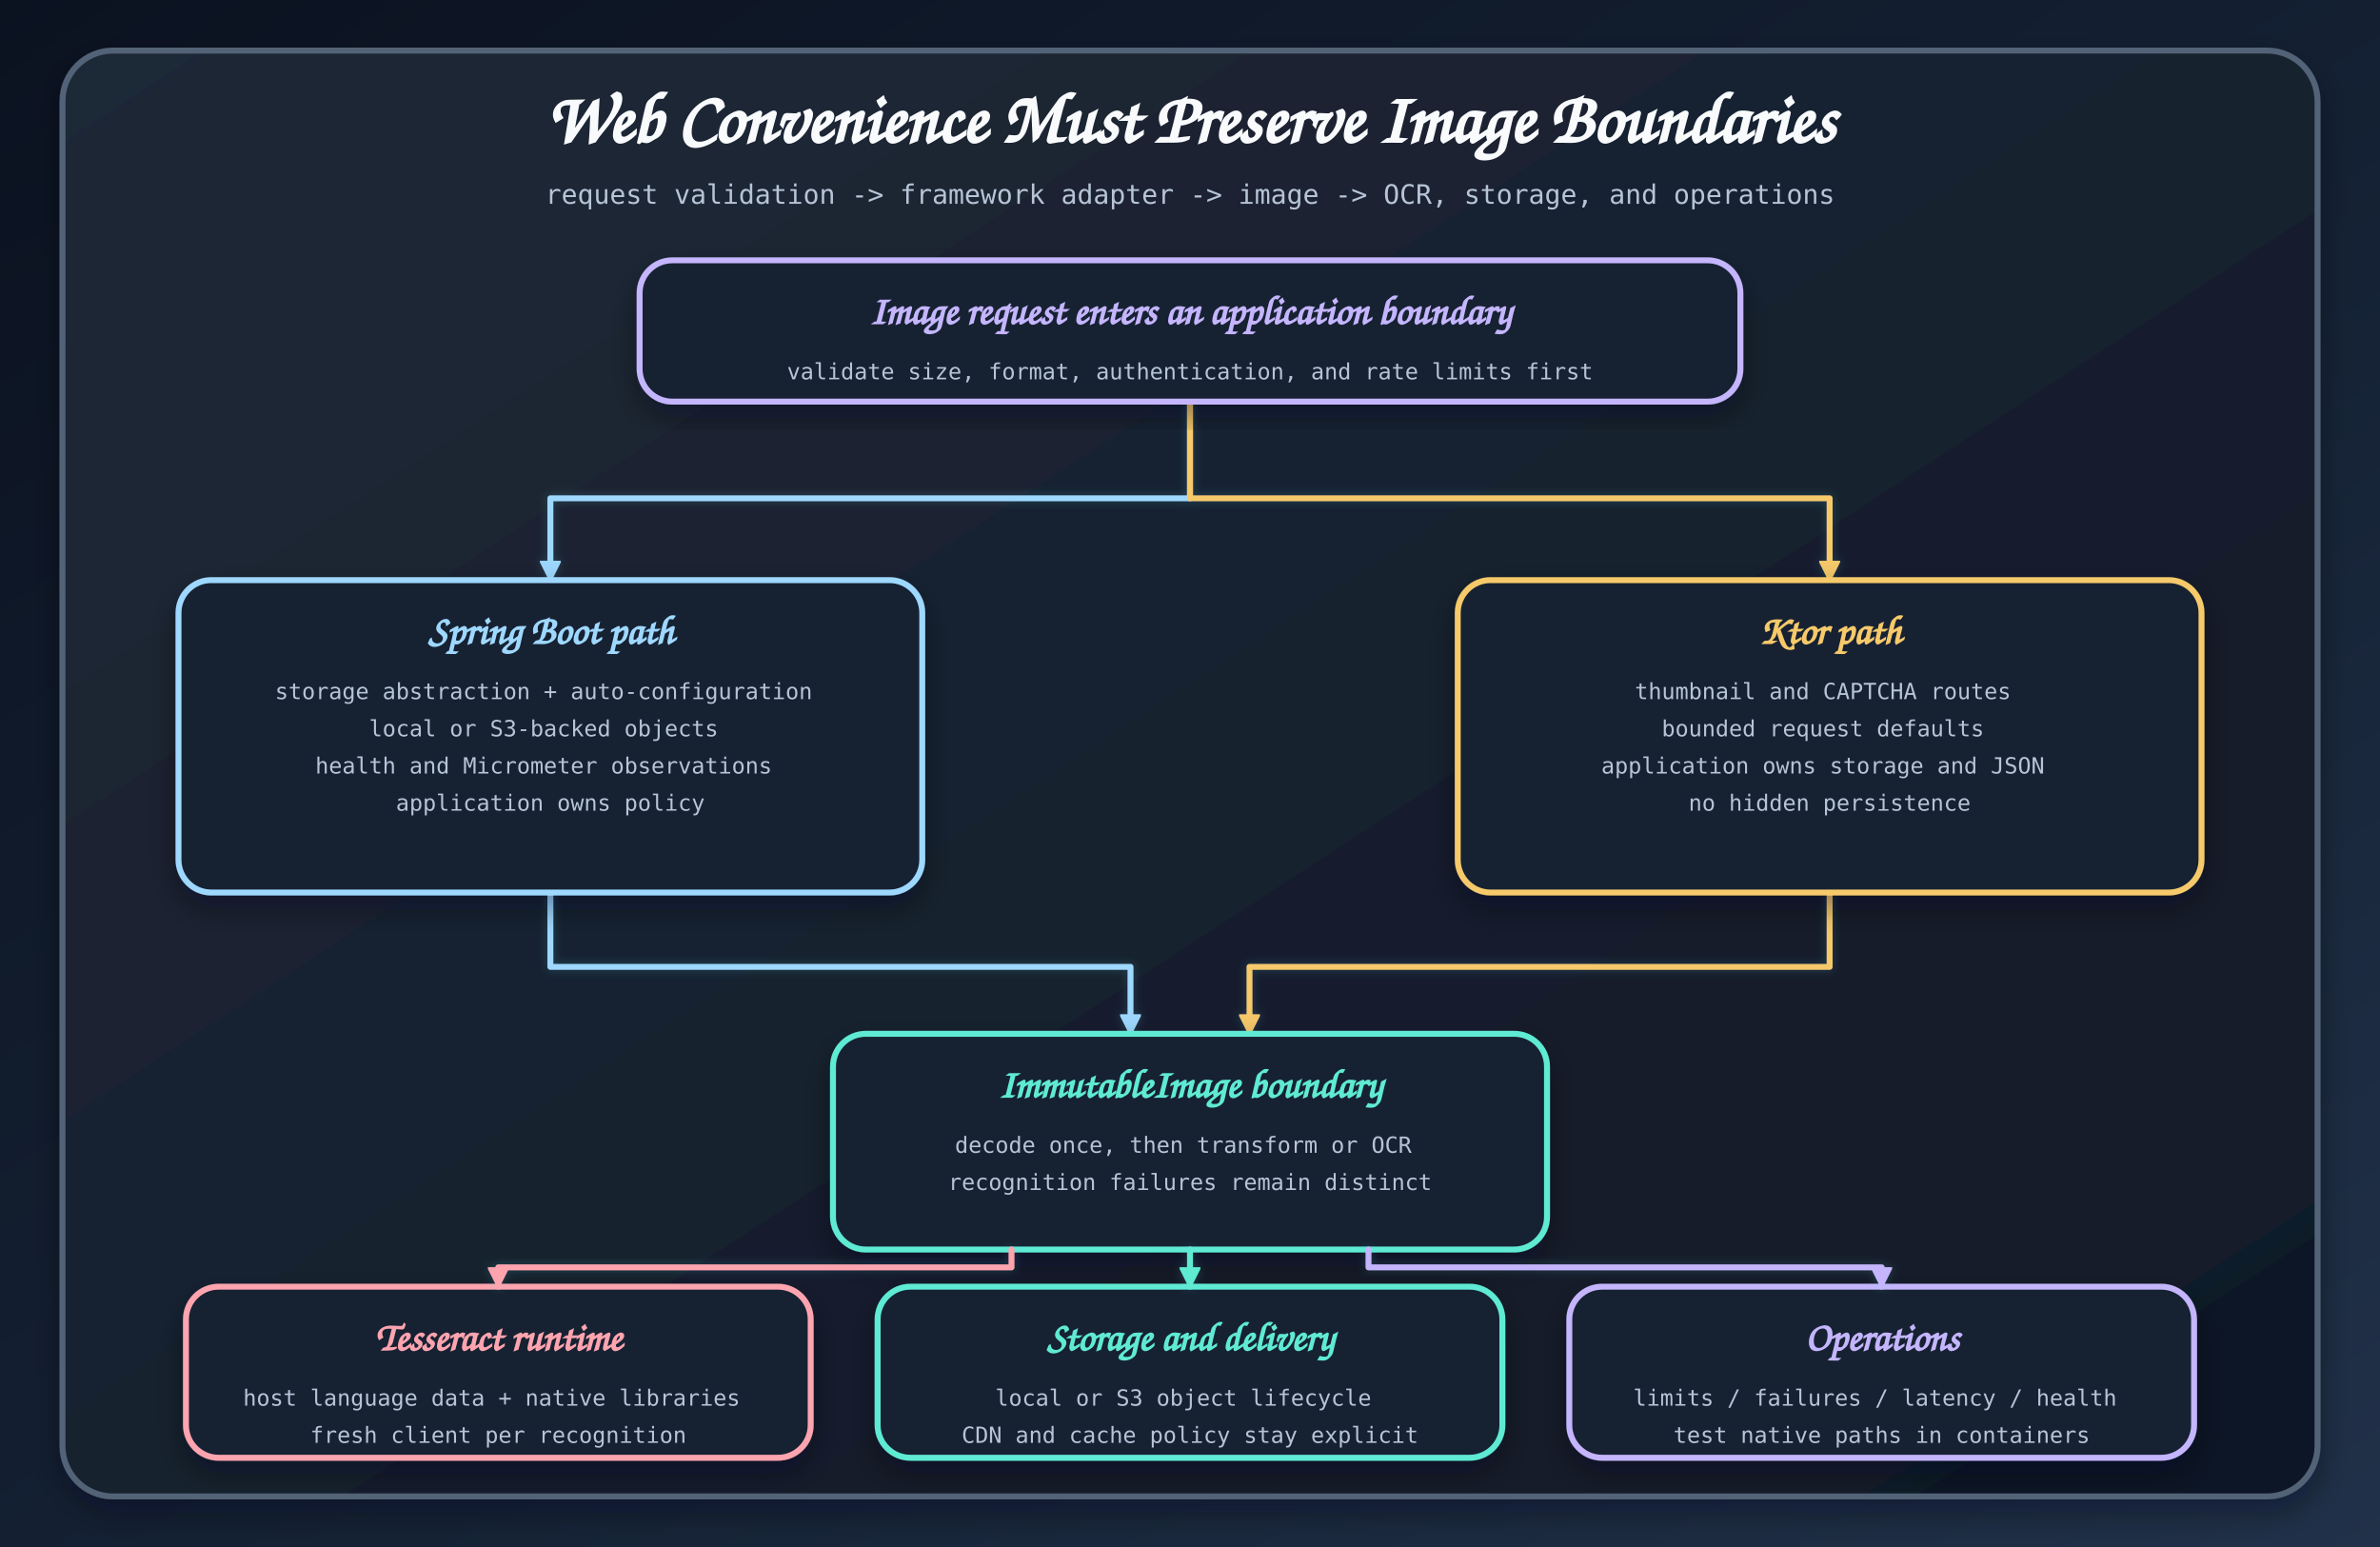
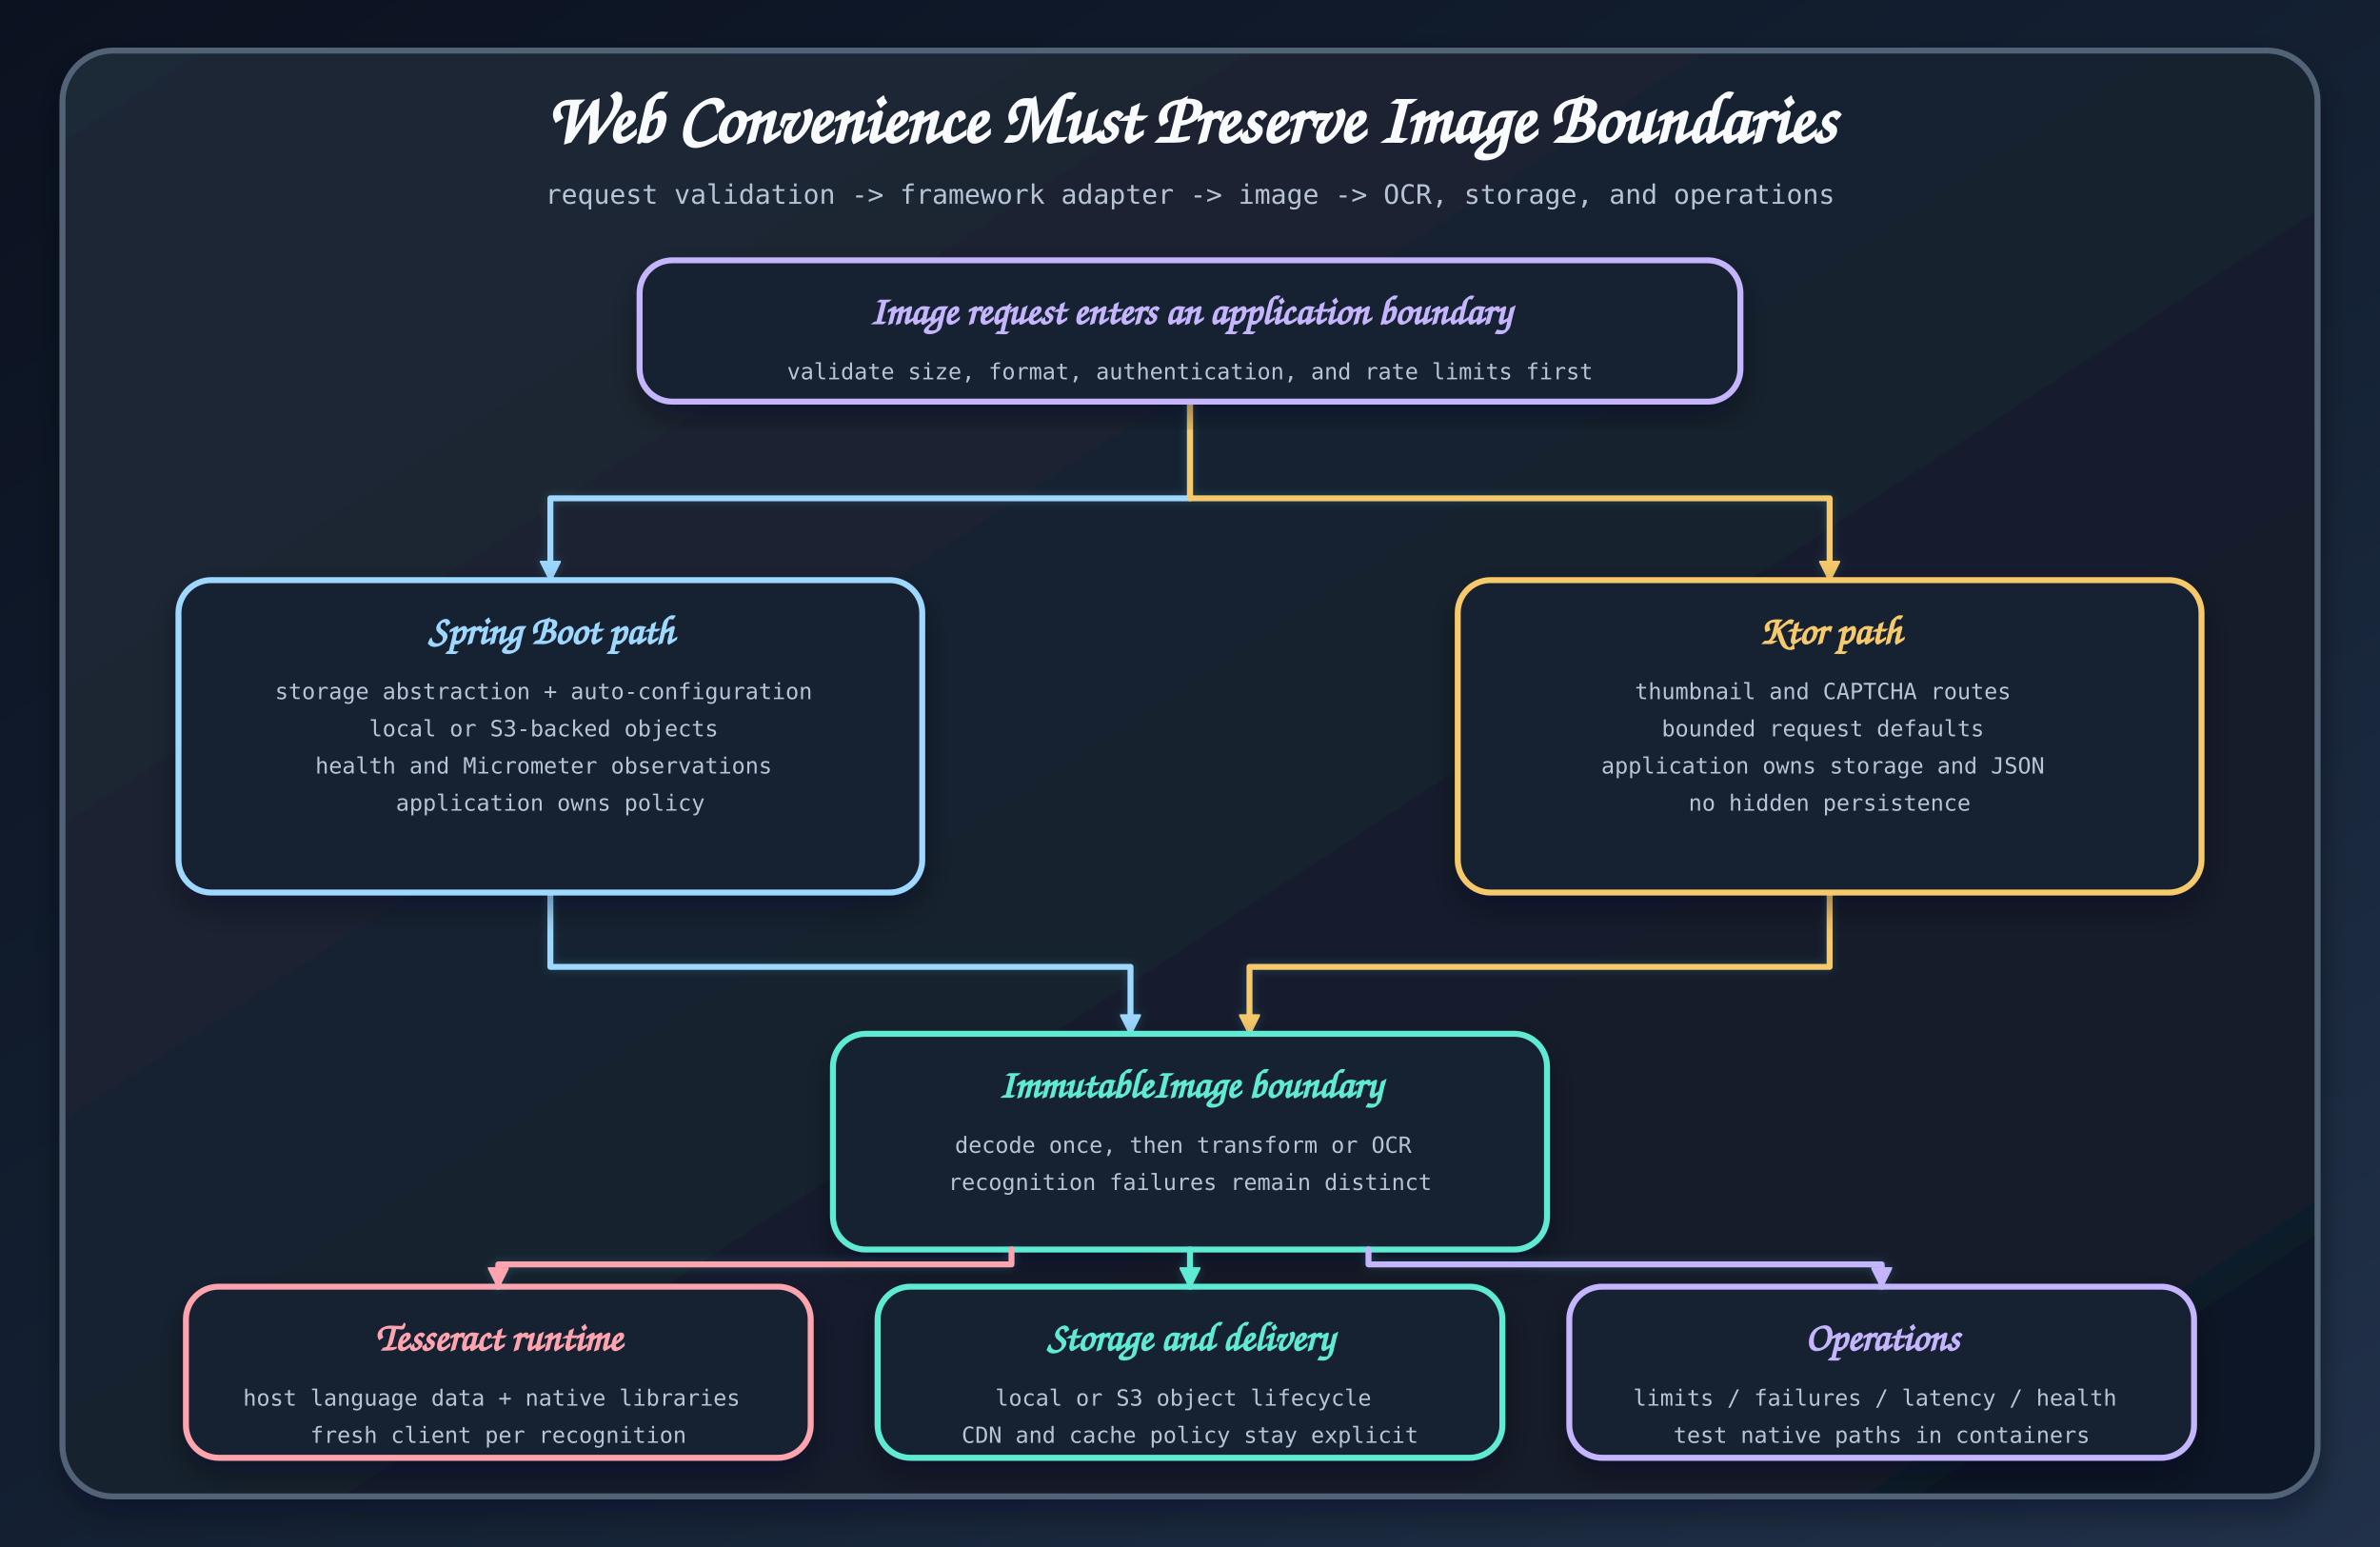
<svg xmlns="http://www.w3.org/2000/svg" width="1600" height="1040" viewBox="0 0 1600 1040" role="img" aria-labelledby="title desc">
  <defs>
    <linearGradient id="canvas" x1="0" y1="0" x2="1" y2="1">
      <stop offset="0" stop-color="#0b1220" />
      <stop offset="0.58" stop-color="#152235" />
      <stop offset="1" stop-color="#213149" />
    </linearGradient>
    <linearGradient id="panel" x1="0" y1="0" x2="1" y2="1">
      <stop offset="0" stop-color="#1f2937" />
      <stop offset="1" stop-color="#101827" />
    </linearGradient>
    <filter id="shadow" x="-20%" y="-20%" width="140%" height="140%">
      <feDropShadow dx="0" dy="9" stdDeviation="10" flood-color="#020617" flood-opacity="0.38" />
    </filter>
    <filter id="glow" x="-20%" y="-20%" width="140%" height="140%">
      <feDropShadow dx="0" dy="0" stdDeviation="3" flood-color="#67e8f9" flood-opacity="0.2" />
    </filter>
-     <marker id="arrow-cyan" viewBox="0 0 14 14" refX="13" refY="7" markerWidth="14" markerHeight="14" orient="auto" markerUnits="userSpaceOnUse">
-       <path d="M0 0 L14 7 L0 14 Z" fill="#9ed8ff" stroke="#9ed8ff" />
+     <marker id="arrow-cyan" viewBox="0 0 14 14" refX="13" refY="7" markerWidth="14" markerHeight="14" orient="auto" markerUnits="userSpaceOnUse" data-role="primary" data-tip-direction="positive-x">
+       <path d="M0 0 L14 7 L0 14 Z" fill="#9ed8ff" stroke="#9ed8ff" stroke-dasharray="none" />
    </marker>
-     <marker id="arrow-teal" viewBox="0 0 14 14" refX="13" refY="7" markerWidth="14" markerHeight="14" orient="auto" markerUnits="userSpaceOnUse">
-       <path d="M0 0 L14 7 L0 14 Z" fill="#5eead4" stroke="#5eead4" />
+     <marker id="arrow-teal" viewBox="0 0 14 14" refX="13" refY="7" markerWidth="14" markerHeight="14" orient="auto" markerUnits="userSpaceOnUse" data-role="primary" data-tip-direction="positive-x">
+       <path d="M0 0 L14 7 L0 14 Z" fill="#5eead4" stroke="#5eead4" stroke-dasharray="none" />
    </marker>
-     <marker id="arrow-purple" viewBox="0 0 14 14" refX="13" refY="7" markerWidth="14" markerHeight="14" orient="auto" markerUnits="userSpaceOnUse">
-       <path d="M0 0 L14 7 L0 14 Z" fill="#c4b5fd" stroke="#c4b5fd" />
+     <marker id="arrow-purple" viewBox="0 0 14 14" refX="13" refY="7" markerWidth="14" markerHeight="14" orient="auto" markerUnits="userSpaceOnUse" data-role="primary" data-tip-direction="positive-x">
+       <path d="M0 0 L14 7 L0 14 Z" fill="#c4b5fd" stroke="#c4b5fd" stroke-dasharray="none" />
    </marker>
-     <marker id="arrow-amber" viewBox="0 0 14 14" refX="13" refY="7" markerWidth="14" markerHeight="14" orient="auto" markerUnits="userSpaceOnUse">
-       <path d="M0 0 L14 7 L0 14 Z" fill="#f6c96b" stroke="#f6c96b" />
+     <marker id="arrow-amber" viewBox="0 0 14 14" refX="13" refY="7" markerWidth="14" markerHeight="14" orient="auto" markerUnits="userSpaceOnUse" data-role="primary" data-tip-direction="positive-x">
+       <path d="M0 0 L14 7 L0 14 Z" fill="#f6c96b" stroke="#f6c96b" stroke-dasharray="none" />
    </marker>
-     <marker id="arrow-rose" viewBox="0 0 14 14" refX="13" refY="7" markerWidth="14" markerHeight="14" orient="auto" markerUnits="userSpaceOnUse">
-       <path d="M0 0 L14 7 L0 14 Z" fill="#fda4af" stroke="#fda4af" />
+     <marker id="arrow-rose" viewBox="0 0 14 14" refX="13" refY="7" markerWidth="14" markerHeight="14" orient="auto" markerUnits="userSpaceOnUse" data-role="primary" data-tip-direction="positive-x">
+       <path d="M0 0 L14 7 L0 14 Z" fill="#fda4af" stroke="#fda4af" stroke-dasharray="none" />
    </marker>
  </defs>
  <rect width="1600" height="1040" fill="url(#canvas)" />
  <rect x="42" y="34" width="1516" height="972" rx="34" fill="url(#panel)" stroke="#536377" stroke-width="4" filter="url(#shadow)" />
  <text text-anchor="middle" font-family="Architects Daughter, Comic Sans MS, cursive" font-size="48" font-weight="700" fill="#f8fafc">
    <tspan x="800" y="96">Web Convenience Must Preserve Image Boundaries</tspan>
  </text>
  <text text-anchor="middle" font-family="ui-monospace, SFMono-Regular, Menlo, monospace" font-size="18" font-weight="500" fill="#b6c4d6">
    <tspan x="800" y="137">request validation -&gt; framework adapter -&gt; image -&gt; OCR, storage, and operations</tspan>
  </text>
  <g id="connectors" filter="url(#glow)">
    <path id="request-spring" d="M800 270 V335 H370 V390" fill="none" stroke="#9ed8ff" stroke-width="4" stroke-linecap="round" stroke-linejoin="round" marker-end="url(#arrow-cyan)" />
    <path id="request-ktor" d="M800 270 V335 H1230 V390" fill="none" stroke="#f6c96b" stroke-width="4" stroke-linecap="round" stroke-linejoin="round" marker-end="url(#arrow-amber)" />
    <path id="spring-image" d="M370 600 V650 H760 V695" fill="none" stroke="#9ed8ff" stroke-width="4" stroke-linecap="round" stroke-linejoin="round" marker-end="url(#arrow-cyan)" />
    <path id="ktor-image" d="M1230 600 V650 H840 V695" fill="none" stroke="#f6c96b" stroke-width="4" stroke-linecap="round" stroke-linejoin="round" marker-end="url(#arrow-amber)" />
  </g>
  <g filter="url(#shadow)">
    <rect x="430" y="175" width="740" height="95" rx="22" fill="#172033" stroke="#c4b5fd" stroke-width="4" />
    <text text-anchor="middle" font-family="Architects Daughter, Comic Sans MS, cursive" font-size="27" font-weight="700" fill="#c4b5fd">
      <tspan x="800" y="218">Image request enters an application boundary</tspan>
    </text>
    <text text-anchor="middle" font-family="ui-monospace, SFMono-Regular, Menlo, monospace" font-size="15" font-weight="500" fill="#b6c4d6">
      <tspan x="800" y="255">validate size, format, authentication, and rate limits first</tspan>
    </text>
  </g>
  <g filter="url(#shadow)">
    <rect x="120" y="390" width="500" height="210" rx="22" fill="#172033" stroke="#9ed8ff" stroke-width="4" />
    <text text-anchor="middle" font-family="Architects Daughter, Comic Sans MS, cursive" font-size="27" font-weight="700" fill="#9ed8ff">
      <tspan x="370" y="433">Spring Boot path</tspan>
    </text>
    <text text-anchor="middle" font-family="ui-monospace, SFMono-Regular, Menlo, monospace" font-size="15" font-weight="500" fill="#b6c4d6">
      <tspan x="370" y="470">storage abstraction + auto-configuration</tspan>
      <tspan x="370" y="495">local or S3-backed objects</tspan>
      <tspan x="370" y="520">health and Micrometer observations</tspan>
      <tspan x="370" y="545">application owns policy</tspan>
    </text>
  </g>
  <g filter="url(#shadow)">
    <rect x="980" y="390" width="500" height="210" rx="22" fill="#172033" stroke="#f6c96b" stroke-width="4" />
    <text text-anchor="middle" font-family="Architects Daughter, Comic Sans MS, cursive" font-size="27" font-weight="700" fill="#f6c96b">
      <tspan x="1230" y="433">Ktor path</tspan>
    </text>
    <text text-anchor="middle" font-family="ui-monospace, SFMono-Regular, Menlo, monospace" font-size="15" font-weight="500" fill="#b6c4d6">
      <tspan x="1230" y="470">thumbnail and CAPTCHA routes</tspan>
      <tspan x="1230" y="495">bounded request defaults</tspan>
      <tspan x="1230" y="520">application owns storage and JSON</tspan>
      <tspan x="1230" y="545">no hidden persistence</tspan>
    </text>
  </g>
  <g filter="url(#shadow)">
    <rect x="560" y="695" width="480" height="145" rx="22" fill="#172033" stroke="#5eead4" stroke-width="4" />
    <text text-anchor="middle" font-family="Architects Daughter, Comic Sans MS, cursive" font-size="27" font-weight="700" fill="#5eead4">
      <tspan x="800" y="738">ImmutableImage boundary</tspan>
    </text>
    <text text-anchor="middle" font-family="ui-monospace, SFMono-Regular, Menlo, monospace" font-size="15" font-weight="500" fill="#b6c4d6">
      <tspan x="800" y="775">decode once, then transform or OCR</tspan>
      <tspan x="800" y="800">recognition failures remain distinct</tspan>
    </text>
  </g>
  <g filter="url(#shadow)">
    <rect x="125" y="865" width="420" height="115" rx="22" fill="#172033" stroke="#fda4af" stroke-width="4" />
    <text text-anchor="middle" font-family="Architects Daughter, Comic Sans MS, cursive" font-size="27" font-weight="700" fill="#fda4af">
      <tspan x="335" y="908">Tesseract runtime</tspan>
    </text>
    <text text-anchor="middle" font-family="ui-monospace, SFMono-Regular, Menlo, monospace" font-size="15" font-weight="500" fill="#b6c4d6">
      <tspan x="335" y="945">host language data + native libraries</tspan>
      <tspan x="335" y="970">fresh client per recognition</tspan>
    </text>
  </g>
  <g filter="url(#shadow)">
    <rect x="590" y="865" width="420" height="115" rx="22" fill="#172033" stroke="#5eead4" stroke-width="4" />
    <text text-anchor="middle" font-family="Architects Daughter, Comic Sans MS, cursive" font-size="27" font-weight="700" fill="#5eead4">
      <tspan x="800" y="908">Storage and delivery</tspan>
    </text>
    <text text-anchor="middle" font-family="ui-monospace, SFMono-Regular, Menlo, monospace" font-size="15" font-weight="500" fill="#b6c4d6">
      <tspan x="800" y="945">local or S3 object lifecycle</tspan>
      <tspan x="800" y="970">CDN and cache policy stay explicit</tspan>
    </text>
  </g>
  <g filter="url(#shadow)">
    <rect x="1055" y="865" width="420" height="115" rx="22" fill="#172033" stroke="#c4b5fd" stroke-width="4" />
    <text text-anchor="middle" font-family="Architects Daughter, Comic Sans MS, cursive" font-size="27" font-weight="700" fill="#c4b5fd">
      <tspan x="1265" y="908">Operations</tspan>
    </text>
    <text text-anchor="middle" font-family="ui-monospace, SFMono-Regular, Menlo, monospace" font-size="15" font-weight="500" fill="#b6c4d6">
      <tspan x="1265" y="945">limits / failures / latency / health</tspan>
      <tspan x="1265" y="970">test native paths in containers</tspan>
    </text>
  </g>
  <g id="comparison-flow" filter="url(#glow)">
-     <path id="image-ocr" d="M680 840 V852 H335 V865" fill="none" stroke="#fda4af" stroke-width="4" stroke-linecap="round" stroke-linejoin="round" marker-end="url(#arrow-rose)" />
+     <path id="image-ocr" d="M680 840 V850 H335 V865" fill="none" stroke="#fda4af" stroke-width="4" stroke-linecap="round" stroke-linejoin="round" marker-end="url(#arrow-rose)" />
    <path id="image-storage" d="M800 840 V865" fill="none" stroke="#5eead4" stroke-width="4" stroke-linecap="round" stroke-linejoin="round" marker-end="url(#arrow-teal)" />
-     <path id="image-ops" d="M920 840 V852 H1265 V865" fill="none" stroke="#c4b5fd" stroke-width="4" stroke-linecap="round" stroke-linejoin="round" marker-end="url(#arrow-purple)" />
+     <path id="image-ops" d="M920 840 V850 H1265 V865" fill="none" stroke="#c4b5fd" stroke-width="4" stroke-linecap="round" stroke-linejoin="round" marker-end="url(#arrow-purple)" />
  </g>
</svg>
